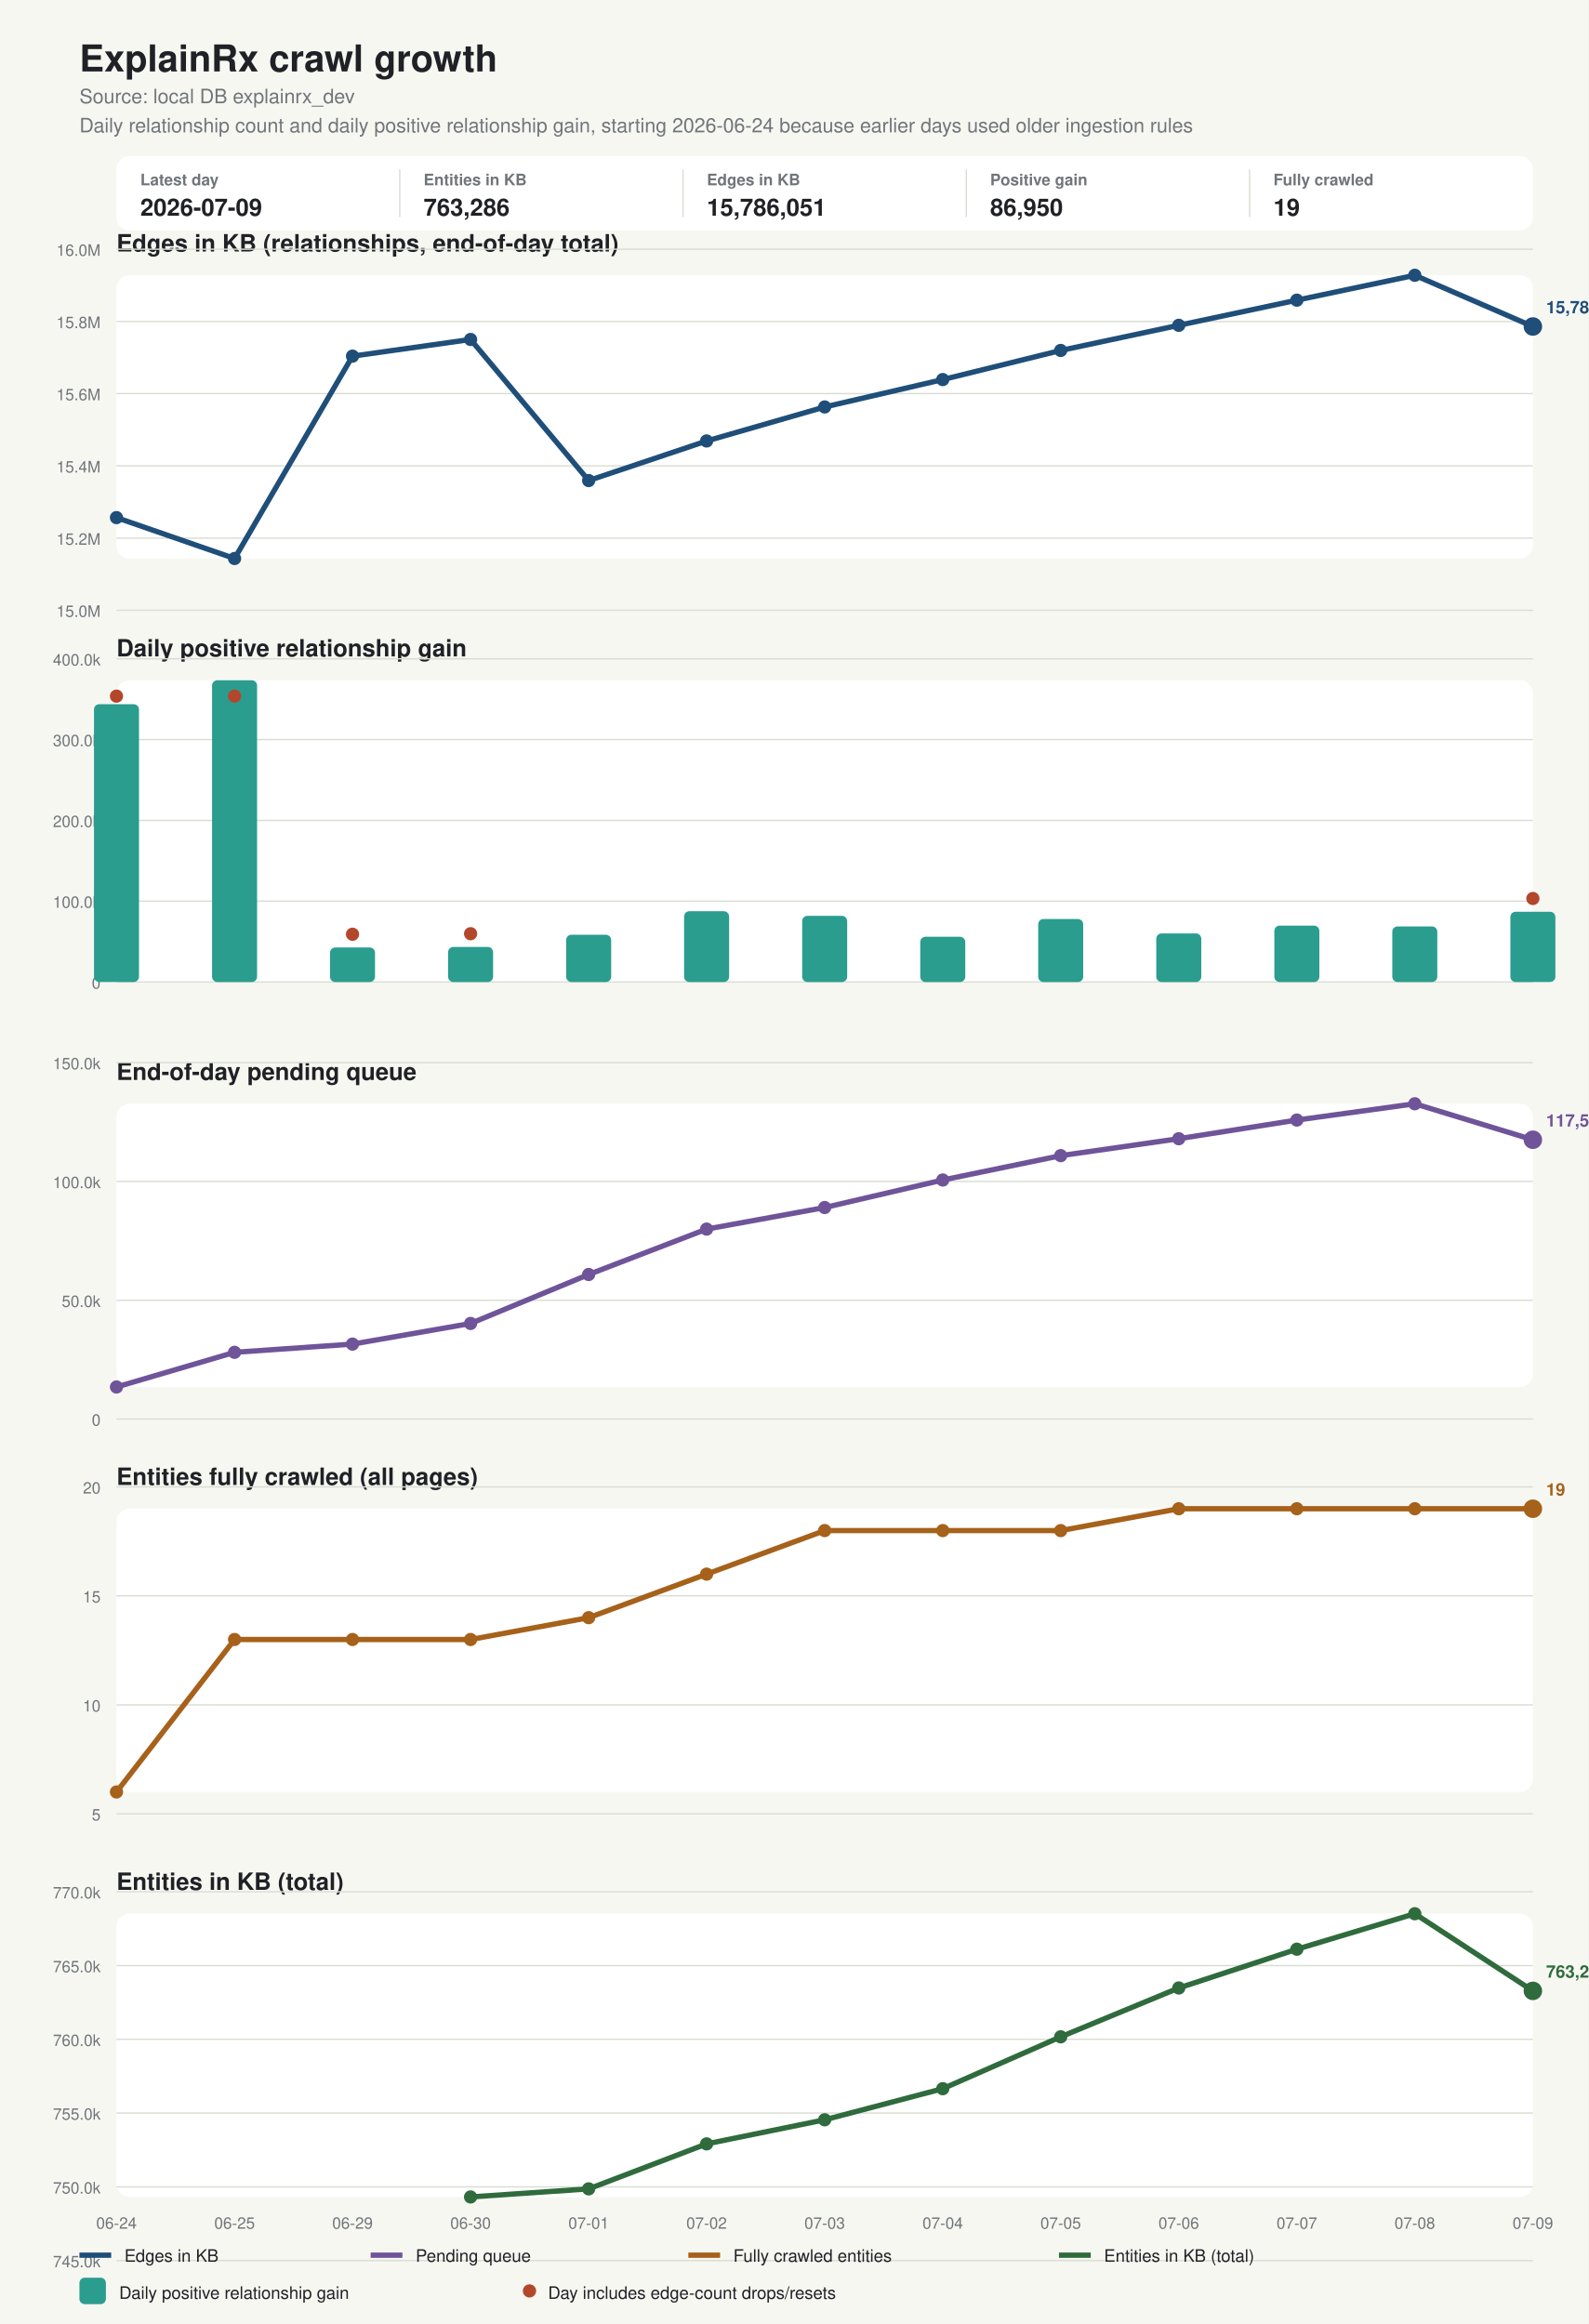
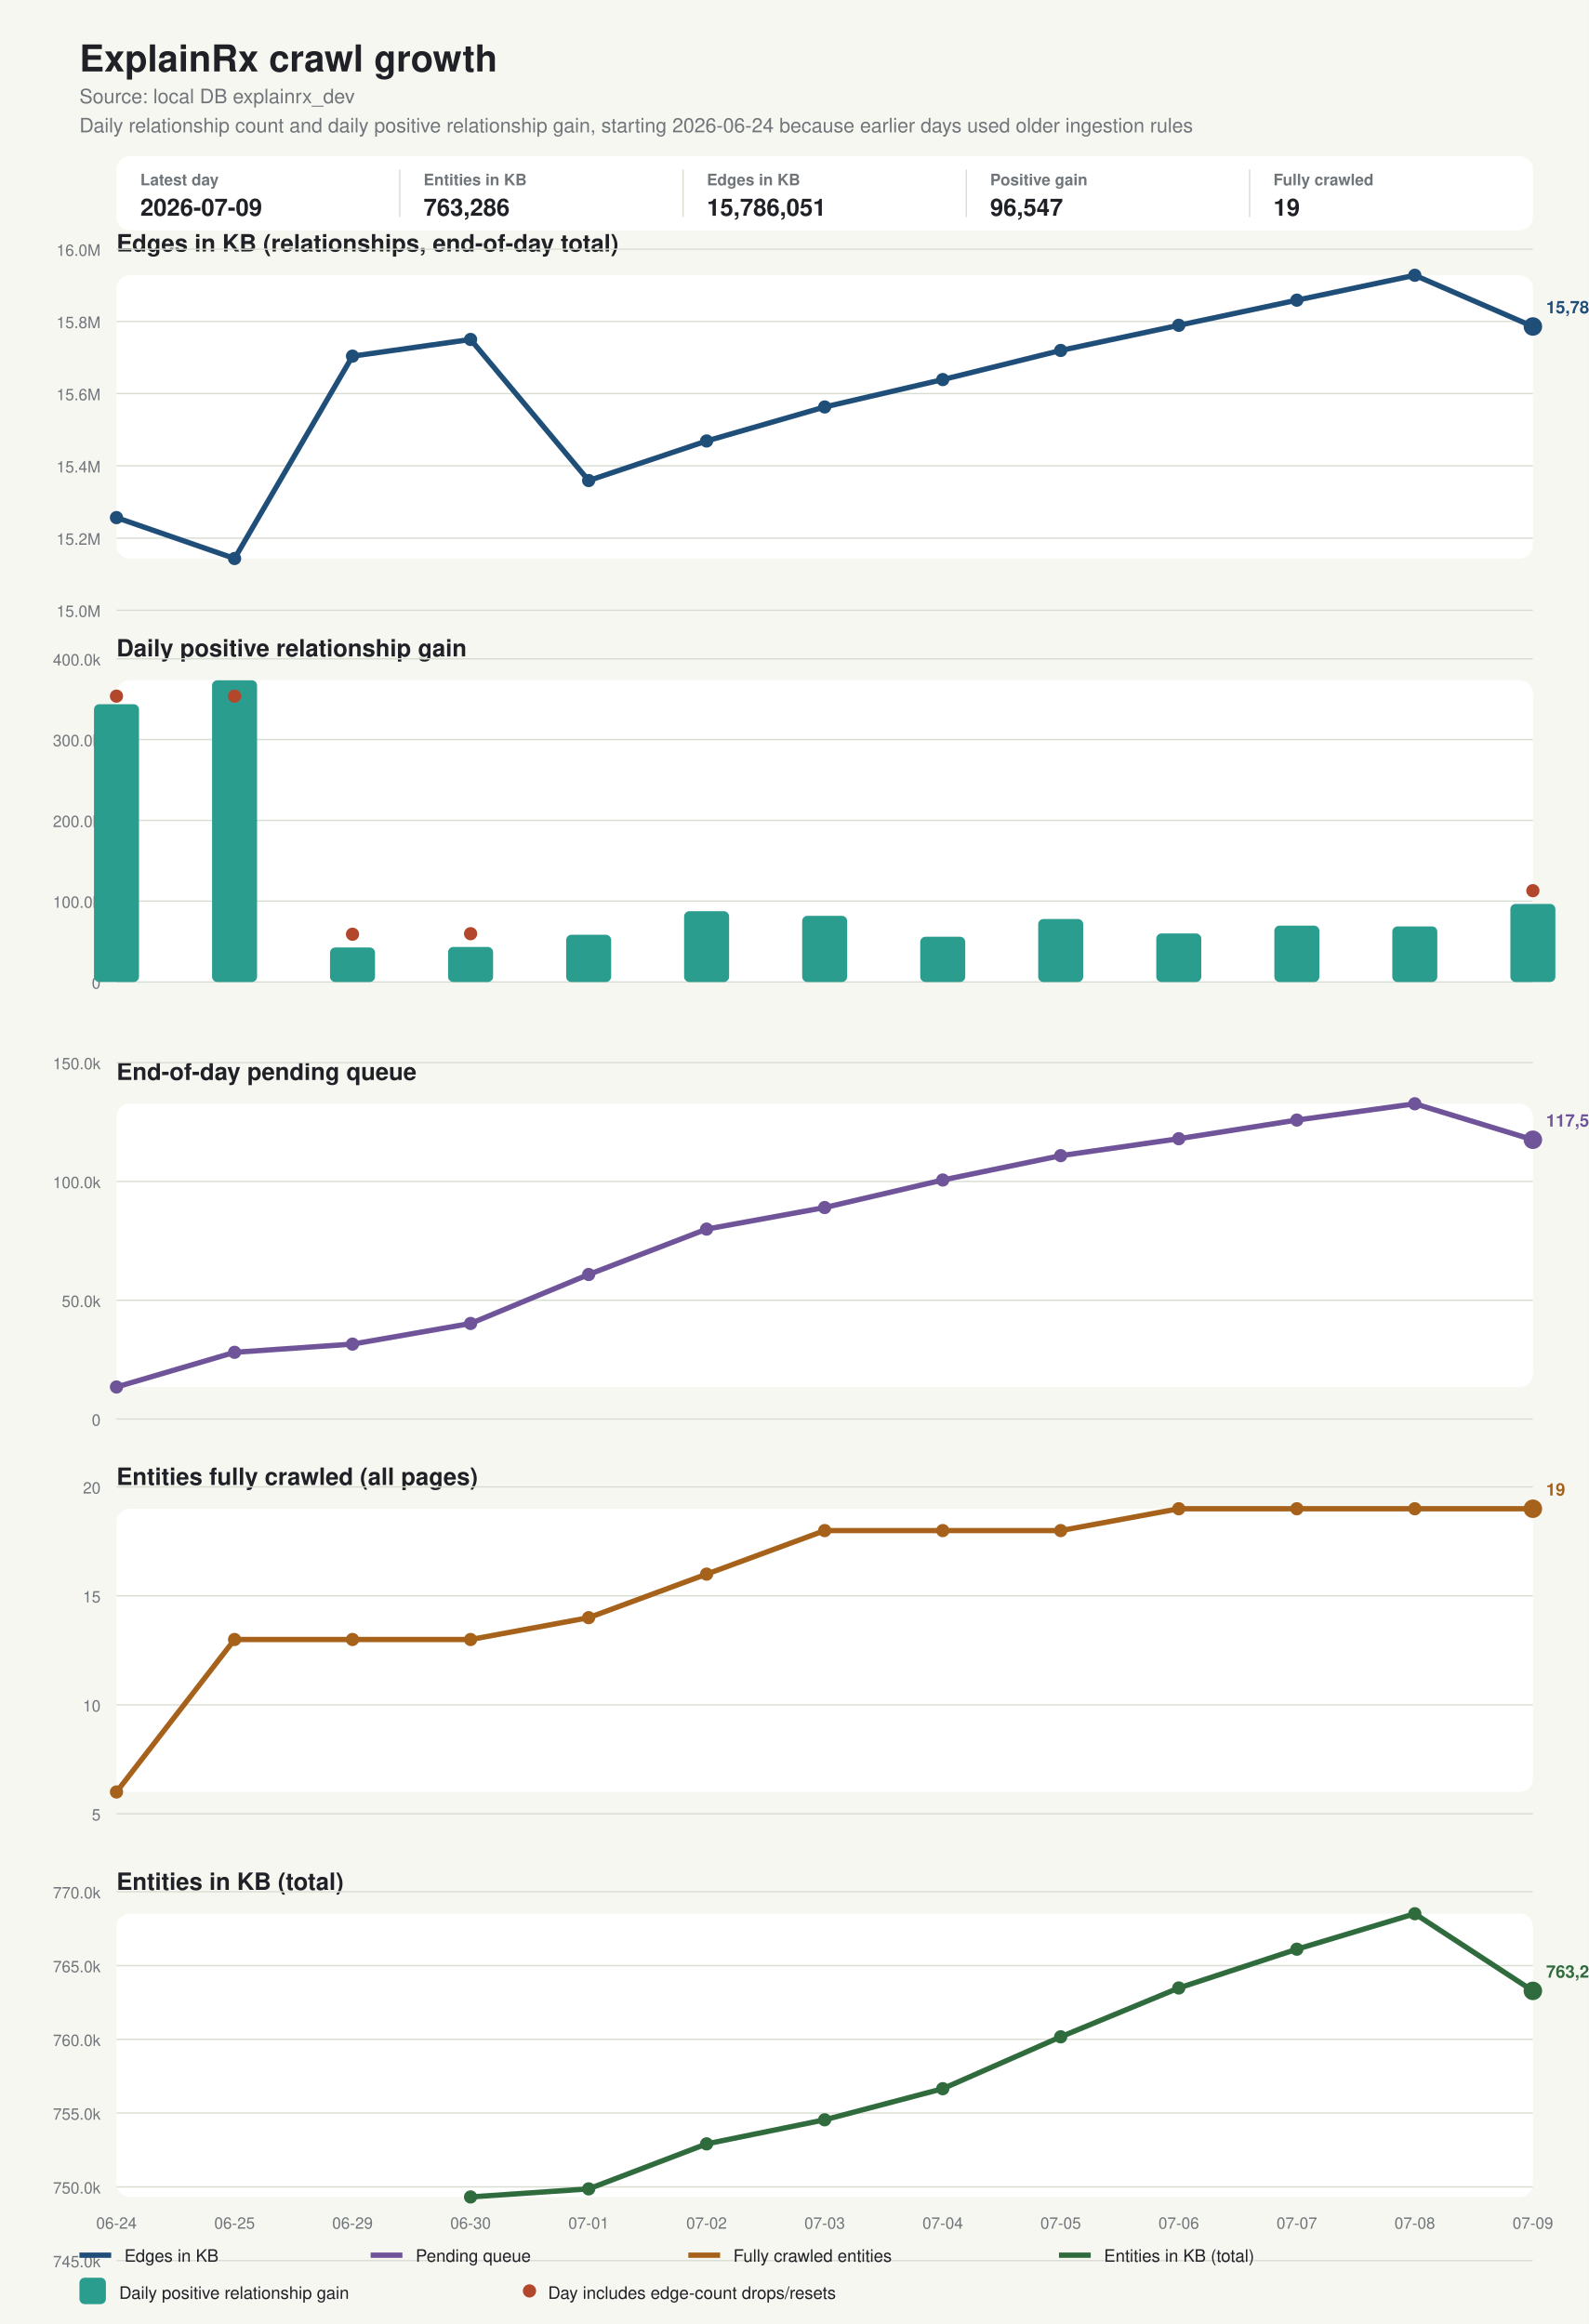
<svg xmlns="http://www.w3.org/2000/svg" width="1200" height="1756" viewBox="0 0 1200 1756">
  <rect width="100%" height="100%" fill="#f7f7f2" />
  <text x="60" y="54" font-family="Helvetica, Arial, sans-serif" font-size="28" font-weight="700" fill="#202126">ExplainRx crawl growth</text>
  <text x="60" y="78" font-family="Helvetica, Arial, sans-serif" font-size="15" fill="#70757a">Source: local DB explainrx_dev</text>
  <text x="60" y="100" font-family="Helvetica, Arial, sans-serif" font-size="15" fill="#70757a">Daily relationship count and daily positive relationship gain, starting 2026-06-24 because earlier days used older ingestion rules</text>
  <rect x="88" y="118" width="1070" height="56" fill="#ffffff" rx="10" />
  <rect x="88" y="208" width="1070" height="214" fill="#ffffff" rx="10" />
  <rect x="88" y="514" width="1070" height="228" fill="#ffffff" rx="10" />
  <rect x="88" y="834" width="1070" height="214" fill="#ffffff" rx="10" />
  <rect x="88" y="1140" width="1070" height="214" fill="#ffffff" rx="10" />
  <rect x="88" y="1446" width="1070" height="214" fill="#ffffff" rx="10" />
  <text x="88" y="190" font-family="Helvetica, Arial, sans-serif" font-size="18" font-weight="700" fill="#202126">Edges in KB (relationships, end-of-day total)</text>
  <text x="88" y="496" font-family="Helvetica, Arial, sans-serif" font-size="18" font-weight="700" fill="#202126">Daily positive relationship gain</text>
  <text x="88" y="816" font-family="Helvetica, Arial, sans-serif" font-size="18" font-weight="700" fill="#202126">End-of-day pending queue</text>
  <text x="88" y="1122" font-family="Helvetica, Arial, sans-serif" font-size="18" font-weight="700" fill="#202126">Entities fully crawled (all pages)</text>
  <text x="88" y="1428" font-family="Helvetica, Arial, sans-serif" font-size="18" font-weight="700" fill="#202126">Entities in KB (total)</text>
  <text x="106.0" y="140" font-family="Helvetica, Arial, sans-serif" font-size="12" font-weight="700" fill="#70757a">Latest day</text>
  <text x="106.0" y="163" font-family="Helvetica, Arial, sans-serif" font-size="18" font-weight="700" fill="#202126">2026-07-09</text>
  <line x1="302.0" y1="128" x2="302.0" y2="164" stroke="#d8ddd2" stroke-width="1" />
  <text x="320.0" y="140" font-family="Helvetica, Arial, sans-serif" font-size="12" font-weight="700" fill="#70757a">Entities in KB</text>
  <text x="320.0" y="163" font-family="Helvetica, Arial, sans-serif" font-size="18" font-weight="700" fill="#202126">763,286</text>
  <line x1="516.0" y1="128" x2="516.0" y2="164" stroke="#d8ddd2" stroke-width="1" />
  <text x="534.0" y="140" font-family="Helvetica, Arial, sans-serif" font-size="12" font-weight="700" fill="#70757a">Edges in KB</text>
  <text x="534.0" y="163" font-family="Helvetica, Arial, sans-serif" font-size="18" font-weight="700" fill="#202126">15,786,051</text>
  <line x1="730.0" y1="128" x2="730.0" y2="164" stroke="#d8ddd2" stroke-width="1" />
  <text x="748.0" y="140" font-family="Helvetica, Arial, sans-serif" font-size="12" font-weight="700" fill="#70757a">Positive gain</text>
-   <text x="748.0" y="163" font-family="Helvetica, Arial, sans-serif" font-size="18" font-weight="700" fill="#202126">86,950</text>
+   <text x="748.0" y="163" font-family="Helvetica, Arial, sans-serif" font-size="18" font-weight="700" fill="#202126">96,547</text>
  <line x1="944.0" y1="128" x2="944.0" y2="164" stroke="#d8ddd2" stroke-width="1" />
  <text x="962.0" y="140" font-family="Helvetica, Arial, sans-serif" font-size="12" font-weight="700" fill="#70757a">Fully crawled</text>
  <text x="962.0" y="163" font-family="Helvetica, Arial, sans-serif" font-size="18" font-weight="700" fill="#202126">19</text>
  <line x1="88" y1="461.1" x2="1158" y2="461.1" stroke="#d8ddd2" stroke-width="1" />
  <text x="76" y="466.1" text-anchor="end" font-family="Helvetica, Arial, sans-serif" font-size="12" fill="#70757a">15.0M</text>
  <line x1="88" y1="406.6" x2="1158" y2="406.6" stroke="#d8ddd2" stroke-width="1" />
  <text x="76" y="411.6" text-anchor="end" font-family="Helvetica, Arial, sans-serif" font-size="12" fill="#70757a">15.2M</text>
  <line x1="88" y1="352.0" x2="1158" y2="352.0" stroke="#d8ddd2" stroke-width="1" />
  <text x="76" y="357.0" text-anchor="end" font-family="Helvetica, Arial, sans-serif" font-size="12" fill="#70757a">15.4M</text>
  <line x1="88" y1="297.4" x2="1158" y2="297.4" stroke="#d8ddd2" stroke-width="1" />
  <text x="76" y="302.4" text-anchor="end" font-family="Helvetica, Arial, sans-serif" font-size="12" fill="#70757a">15.6M</text>
  <line x1="88" y1="242.9" x2="1158" y2="242.9" stroke="#d8ddd2" stroke-width="1" />
  <text x="76" y="247.9" text-anchor="end" font-family="Helvetica, Arial, sans-serif" font-size="12" fill="#70757a">15.8M</text>
  <line x1="88" y1="188.3" x2="1158" y2="188.3" stroke="#d8ddd2" stroke-width="1" />
  <text x="76" y="193.3" text-anchor="end" font-family="Helvetica, Arial, sans-serif" font-size="12" fill="#70757a">16.0M</text>
  <line x1="88" y1="742.0" x2="1158" y2="742.0" stroke="#d8ddd2" stroke-width="1" />
  <text x="76" y="747.0" text-anchor="end" font-family="Helvetica, Arial, sans-serif" font-size="12" fill="#70757a">0</text>
  <line x1="88" y1="680.9" x2="1158" y2="680.9" stroke="#d8ddd2" stroke-width="1" />
  <text x="76" y="685.9" text-anchor="end" font-family="Helvetica, Arial, sans-serif" font-size="12" fill="#70757a">100.0k</text>
  <line x1="88" y1="619.9" x2="1158" y2="619.9" stroke="#d8ddd2" stroke-width="1" />
  <text x="76" y="624.9" text-anchor="end" font-family="Helvetica, Arial, sans-serif" font-size="12" fill="#70757a">200.0k</text>
  <line x1="88" y1="558.8" x2="1158" y2="558.8" stroke="#d8ddd2" stroke-width="1" />
  <text x="76" y="563.8" text-anchor="end" font-family="Helvetica, Arial, sans-serif" font-size="12" fill="#70757a">300.0k</text>
  <line x1="88" y1="497.8" x2="1158" y2="497.8" stroke="#d8ddd2" stroke-width="1" />
  <text x="76" y="502.8" text-anchor="end" font-family="Helvetica, Arial, sans-serif" font-size="12" fill="#70757a">400.0k</text>
  <line x1="88" y1="1072.2" x2="1158" y2="1072.2" stroke="#d8ddd2" stroke-width="1" />
  <text x="76" y="1077.2" text-anchor="end" font-family="Helvetica, Arial, sans-serif" font-size="12" fill="#70757a">0</text>
  <line x1="88" y1="982.5" x2="1158" y2="982.5" stroke="#d8ddd2" stroke-width="1" />
  <text x="76" y="987.5" text-anchor="end" font-family="Helvetica, Arial, sans-serif" font-size="12" fill="#70757a">50.0k</text>
  <line x1="88" y1="892.7" x2="1158" y2="892.7" stroke="#d8ddd2" stroke-width="1" />
  <text x="76" y="897.7" text-anchor="end" font-family="Helvetica, Arial, sans-serif" font-size="12" fill="#70757a">100.0k</text>
  <line x1="88" y1="802.9" x2="1158" y2="802.9" stroke="#d8ddd2" stroke-width="1" />
  <text x="76" y="807.9" text-anchor="end" font-family="Helvetica, Arial, sans-serif" font-size="12" fill="#70757a">150.0k</text>
  <line x1="88" y1="1370.5" x2="1158" y2="1370.5" stroke="#d8ddd2" stroke-width="1" />
  <text x="76" y="1375.5" text-anchor="end" font-family="Helvetica, Arial, sans-serif" font-size="12" fill="#70757a">5</text>
  <line x1="88" y1="1288.2" x2="1158" y2="1288.2" stroke="#d8ddd2" stroke-width="1" />
  <text x="76" y="1293.2" text-anchor="end" font-family="Helvetica, Arial, sans-serif" font-size="12" fill="#70757a">10</text>
  <line x1="88" y1="1205.8" x2="1158" y2="1205.8" stroke="#d8ddd2" stroke-width="1" />
  <text x="76" y="1210.8" text-anchor="end" font-family="Helvetica, Arial, sans-serif" font-size="12" fill="#70757a">15</text>
  <line x1="88" y1="1123.5" x2="1158" y2="1123.5" stroke="#d8ddd2" stroke-width="1" />
  <text x="76" y="1128.5" text-anchor="end" font-family="Helvetica, Arial, sans-serif" font-size="12" fill="#70757a">20</text>
  <line x1="88" y1="1708.1" x2="1158" y2="1708.1" stroke="#d8ddd2" stroke-width="1" />
  <text x="76" y="1713.1" text-anchor="end" font-family="Helvetica, Arial, sans-serif" font-size="12" fill="#70757a">745.0k</text>
  <line x1="88" y1="1652.4" x2="1158" y2="1652.4" stroke="#d8ddd2" stroke-width="1" />
  <text x="76" y="1657.4" text-anchor="end" font-family="Helvetica, Arial, sans-serif" font-size="12" fill="#70757a">750.0k</text>
  <line x1="88" y1="1596.6" x2="1158" y2="1596.6" stroke="#d8ddd2" stroke-width="1" />
  <text x="76" y="1601.6" text-anchor="end" font-family="Helvetica, Arial, sans-serif" font-size="12" fill="#70757a">755.0k</text>
  <line x1="88" y1="1540.9" x2="1158" y2="1540.9" stroke="#d8ddd2" stroke-width="1" />
  <text x="76" y="1545.9" text-anchor="end" font-family="Helvetica, Arial, sans-serif" font-size="12" fill="#70757a">760.0k</text>
  <line x1="88" y1="1485.2" x2="1158" y2="1485.2" stroke="#d8ddd2" stroke-width="1" />
  <text x="76" y="1490.2" text-anchor="end" font-family="Helvetica, Arial, sans-serif" font-size="12" fill="#70757a">765.0k</text>
  <line x1="88" y1="1429.4" x2="1158" y2="1429.4" stroke="#d8ddd2" stroke-width="1" />
  <text x="76" y="1434.4" text-anchor="end" font-family="Helvetica, Arial, sans-serif" font-size="12" fill="#70757a">770.0k</text>
  <path d="M 88.0 391.1 L 177.2 422.0 L 266.3 269.1 L 355.5 256.5 L 444.7 363.1 L 533.8 333.2 L 623.0 307.5 L 712.2 286.8 L 801.3 264.8 L 890.5 245.8 L 979.7 226.8 L 1068.8 208.0 L 1158.0 246.7" fill="none" stroke="#1f4e79" stroke-width="4" stroke-linecap="round" stroke-linejoin="round" />
  <circle cx="88.0" cy="391.1" r="5" fill="#1f4e79" />
  <circle cx="177.2" cy="422.0" r="5" fill="#1f4e79" />
  <circle cx="266.3" cy="269.1" r="5" fill="#1f4e79" />
  <circle cx="355.5" cy="256.5" r="5" fill="#1f4e79" />
  <circle cx="444.7" cy="363.1" r="5" fill="#1f4e79" />
  <circle cx="533.8" cy="333.2" r="5" fill="#1f4e79" />
  <circle cx="623.0" cy="307.5" r="5" fill="#1f4e79" />
  <circle cx="712.2" cy="286.8" r="5" fill="#1f4e79" />
  <circle cx="801.3" cy="264.8" r="5" fill="#1f4e79" />
  <circle cx="890.5" cy="245.8" r="5" fill="#1f4e79" />
  <circle cx="979.7" cy="226.8" r="5" fill="#1f4e79" />
  <circle cx="1068.8" cy="208.0" r="5" fill="#1f4e79" />
  <circle cx="1158.0" cy="246.7" r="7" fill="#1f4e79" />
  <text x="1168.0" y="236.7" font-family="Helvetica, Arial, sans-serif" font-size="13" font-weight="700" fill="#1f4e79">15,786,051</text>
  <rect x="71.0" y="532.1" width="34" height="209.9" rx="4" fill="#2a9d8f" />
  <circle cx="88.0" cy="526.0" r="5" fill="#b3472c" />
  <rect x="160.2" y="514.0" width="34" height="228.0" rx="4" fill="#2a9d8f" />
  <circle cx="177.2" cy="526.0" r="5" fill="#b3472c" />
  <rect x="249.3" y="715.9" width="34" height="26.1" rx="4" fill="#2a9d8f" />
  <circle cx="266.3" cy="705.9" r="5" fill="#b3472c" />
  <rect x="338.5" y="715.5" width="34" height="26.5" rx="4" fill="#2a9d8f" />
  <circle cx="355.5" cy="705.5" r="5" fill="#b3472c" />
  <rect x="427.7" y="706.3" width="34" height="35.7" rx="4" fill="#2a9d8f" />
  <rect x="516.8" y="688.5" width="34" height="53.5" rx="4" fill="#2a9d8f" />
  <rect x="606.0" y="692.0" width="34" height="50.0" rx="4" fill="#2a9d8f" />
  <rect x="695.2" y="707.8" width="34" height="34.2" rx="4" fill="#2a9d8f" />
  <rect x="784.3" y="694.4" width="34" height="47.6" rx="4" fill="#2a9d8f" />
  <rect x="873.5" y="705.3" width="34" height="36.7" rx="4" fill="#2a9d8f" />
  <rect x="962.7" y="699.4" width="34" height="42.6" rx="4" fill="#2a9d8f" />
  <rect x="1051.8" y="700.0" width="34" height="42.0" rx="4" fill="#2a9d8f" />
-   <rect x="1141.0" y="688.9" width="34" height="53.1" rx="4" fill="#2a9d8f" />
-   <circle cx="1158.0" cy="678.9" r="5" fill="#b3472c" />
+   <rect x="1141.0" y="683.0" width="34" height="59.0" rx="4" fill="#2a9d8f" />
+   <circle cx="1158.0" cy="673.0" r="5" fill="#b3472c" />
  <path d="M 88.0 1048.0 L 177.2 1021.8 L 266.3 1015.6 L 355.5 1000.0 L 444.7 963.0 L 533.8 928.7 L 623.0 912.4 L 712.2 891.6 L 801.3 873.2 L 890.5 860.4 L 979.7 846.3 L 1068.8 834.0 L 1158.0 861.2" fill="none" stroke="#6f5499" stroke-width="4" stroke-linecap="round" stroke-linejoin="round" />
  <circle cx="88.0" cy="1048.0" r="5" fill="#6f5499" />
  <circle cx="177.2" cy="1021.8" r="5" fill="#6f5499" />
  <circle cx="266.3" cy="1015.6" r="5" fill="#6f5499" />
  <circle cx="355.5" cy="1000.0" r="5" fill="#6f5499" />
  <circle cx="444.7" cy="963.0" r="5" fill="#6f5499" />
  <circle cx="533.8" cy="928.7" r="5" fill="#6f5499" />
  <circle cx="623.0" cy="912.4" r="5" fill="#6f5499" />
  <circle cx="712.2" cy="891.6" r="5" fill="#6f5499" />
  <circle cx="801.3" cy="873.2" r="5" fill="#6f5499" />
  <circle cx="890.5" cy="860.4" r="5" fill="#6f5499" />
  <circle cx="979.7" cy="846.3" r="5" fill="#6f5499" />
  <circle cx="1068.8" cy="834.0" r="5" fill="#6f5499" />
  <circle cx="1158.0" cy="861.2" r="7" fill="#6f5499" />
  <text x="1168.0" y="851.2" font-family="Helvetica, Arial, sans-serif" font-size="13" font-weight="700" fill="#6f5499">117,532</text>
  <path d="M 88.0 1354.0 L 177.2 1238.8 L 266.3 1238.8 L 355.5 1238.8 L 444.7 1222.3 L 533.8 1189.4 L 623.0 1156.5 L 712.2 1156.5 L 801.3 1156.5 L 890.5 1140.0 L 979.7 1140.0 L 1068.8 1140.0 L 1158.0 1140.0" fill="none" stroke="#a6611a" stroke-width="4" stroke-linecap="round" stroke-linejoin="round" />
  <circle cx="88.0" cy="1354.0" r="5" fill="#a6611a" />
  <circle cx="177.2" cy="1238.8" r="5" fill="#a6611a" />
  <circle cx="266.3" cy="1238.8" r="5" fill="#a6611a" />
  <circle cx="355.5" cy="1238.8" r="5" fill="#a6611a" />
  <circle cx="444.7" cy="1222.3" r="5" fill="#a6611a" />
  <circle cx="533.8" cy="1189.4" r="5" fill="#a6611a" />
  <circle cx="623.0" cy="1156.5" r="5" fill="#a6611a" />
  <circle cx="712.2" cy="1156.5" r="5" fill="#a6611a" />
  <circle cx="801.3" cy="1156.5" r="5" fill="#a6611a" />
  <circle cx="890.5" cy="1140.0" r="5" fill="#a6611a" />
  <circle cx="979.7" cy="1140.0" r="5" fill="#a6611a" />
  <circle cx="1068.8" cy="1140.0" r="5" fill="#a6611a" />
  <circle cx="1158.0" cy="1140.0" r="7" fill="#a6611a" />
  <text x="1168.0" y="1130.0" font-family="Helvetica, Arial, sans-serif" font-size="13" font-weight="700" fill="#a6611a">19</text>
  <path d="M 355.5 1660.0 L 444.7 1653.9 L 533.8 1619.9 L 623.0 1601.7 L 712.2 1578.2 L 801.3 1539.0 L 890.5 1502.1 L 979.7 1472.8 L 1068.8 1446.0 L 1158.0 1504.3" fill="none" stroke="#2f6b3c" stroke-width="4" stroke-linecap="round" stroke-linejoin="round" />
  <circle cx="355.5" cy="1660.0" r="5" fill="#2f6b3c" />
  <circle cx="444.7" cy="1653.9" r="5" fill="#2f6b3c" />
  <circle cx="533.8" cy="1619.9" r="5" fill="#2f6b3c" />
  <circle cx="623.0" cy="1601.7" r="5" fill="#2f6b3c" />
  <circle cx="712.2" cy="1578.2" r="5" fill="#2f6b3c" />
  <circle cx="801.3" cy="1539.0" r="5" fill="#2f6b3c" />
  <circle cx="890.5" cy="1502.1" r="5" fill="#2f6b3c" />
  <circle cx="979.7" cy="1472.8" r="5" fill="#2f6b3c" />
  <circle cx="1068.8" cy="1446.0" r="5" fill="#2f6b3c" />
  <circle cx="1158.0" cy="1504.3" r="7" fill="#2f6b3c" />
  <text x="1168.0" y="1494.3" font-family="Helvetica, Arial, sans-serif" font-size="13" font-weight="700" fill="#2f6b3c">763,286</text>
  <text x="88.0" y="1684" text-anchor="middle" font-family="Helvetica, Arial, sans-serif" font-size="12" fill="#70757a">06-24</text>
  <text x="177.2" y="1684" text-anchor="middle" font-family="Helvetica, Arial, sans-serif" font-size="12" fill="#70757a">06-25</text>
  <text x="266.3" y="1684" text-anchor="middle" font-family="Helvetica, Arial, sans-serif" font-size="12" fill="#70757a">06-29</text>
  <text x="355.5" y="1684" text-anchor="middle" font-family="Helvetica, Arial, sans-serif" font-size="12" fill="#70757a">06-30</text>
  <text x="444.7" y="1684" text-anchor="middle" font-family="Helvetica, Arial, sans-serif" font-size="12" fill="#70757a">07-01</text>
  <text x="533.8" y="1684" text-anchor="middle" font-family="Helvetica, Arial, sans-serif" font-size="12" fill="#70757a">07-02</text>
  <text x="623.0" y="1684" text-anchor="middle" font-family="Helvetica, Arial, sans-serif" font-size="12" fill="#70757a">07-03</text>
  <text x="712.2" y="1684" text-anchor="middle" font-family="Helvetica, Arial, sans-serif" font-size="12" fill="#70757a">07-04</text>
  <text x="801.3" y="1684" text-anchor="middle" font-family="Helvetica, Arial, sans-serif" font-size="12" fill="#70757a">07-05</text>
  <text x="890.5" y="1684" text-anchor="middle" font-family="Helvetica, Arial, sans-serif" font-size="12" fill="#70757a">07-06</text>
  <text x="979.7" y="1684" text-anchor="middle" font-family="Helvetica, Arial, sans-serif" font-size="12" fill="#70757a">07-07</text>
  <text x="1068.8" y="1684" text-anchor="middle" font-family="Helvetica, Arial, sans-serif" font-size="12" fill="#70757a">07-08</text>
  <text x="1158.0" y="1684" text-anchor="middle" font-family="Helvetica, Arial, sans-serif" font-size="12" fill="#70757a">07-09</text>
  <line x1="60" y1="1704" x2="84" y2="1704" stroke="#1f4e79" stroke-width="4" />
  <text x="94" y="1709" font-family="Helvetica, Arial, sans-serif" font-size="13" fill="#202126">Edges in KB</text>
  <line x1="280" y1="1704" x2="304" y2="1704" stroke="#6f5499" stroke-width="4" />
  <text x="314" y="1709" font-family="Helvetica, Arial, sans-serif" font-size="13" fill="#202126">Pending queue</text>
  <line x1="520" y1="1704" x2="544" y2="1704" stroke="#a6611a" stroke-width="4" />
  <text x="554" y="1709" font-family="Helvetica, Arial, sans-serif" font-size="13" fill="#202126">Fully crawled entities</text>
  <line x1="800" y1="1704" x2="824" y2="1704" stroke="#2f6b3c" stroke-width="4" />
  <text x="834" y="1709" font-family="Helvetica, Arial, sans-serif" font-size="13" fill="#202126">Entities in KB (total)</text>
  <rect x="60" y="1721" width="20" height="20" rx="4" fill="#2a9d8f" />
  <text x="90" y="1737" font-family="Helvetica, Arial, sans-serif" font-size="13" fill="#202126">Daily positive relationship gain</text>
  <circle cx="400" cy="1731" r="5" fill="#b3472c" />
  <text x="414" y="1737" font-family="Helvetica, Arial, sans-serif" font-size="13" fill="#202126">Day includes edge-count drops/resets</text>
</svg>
